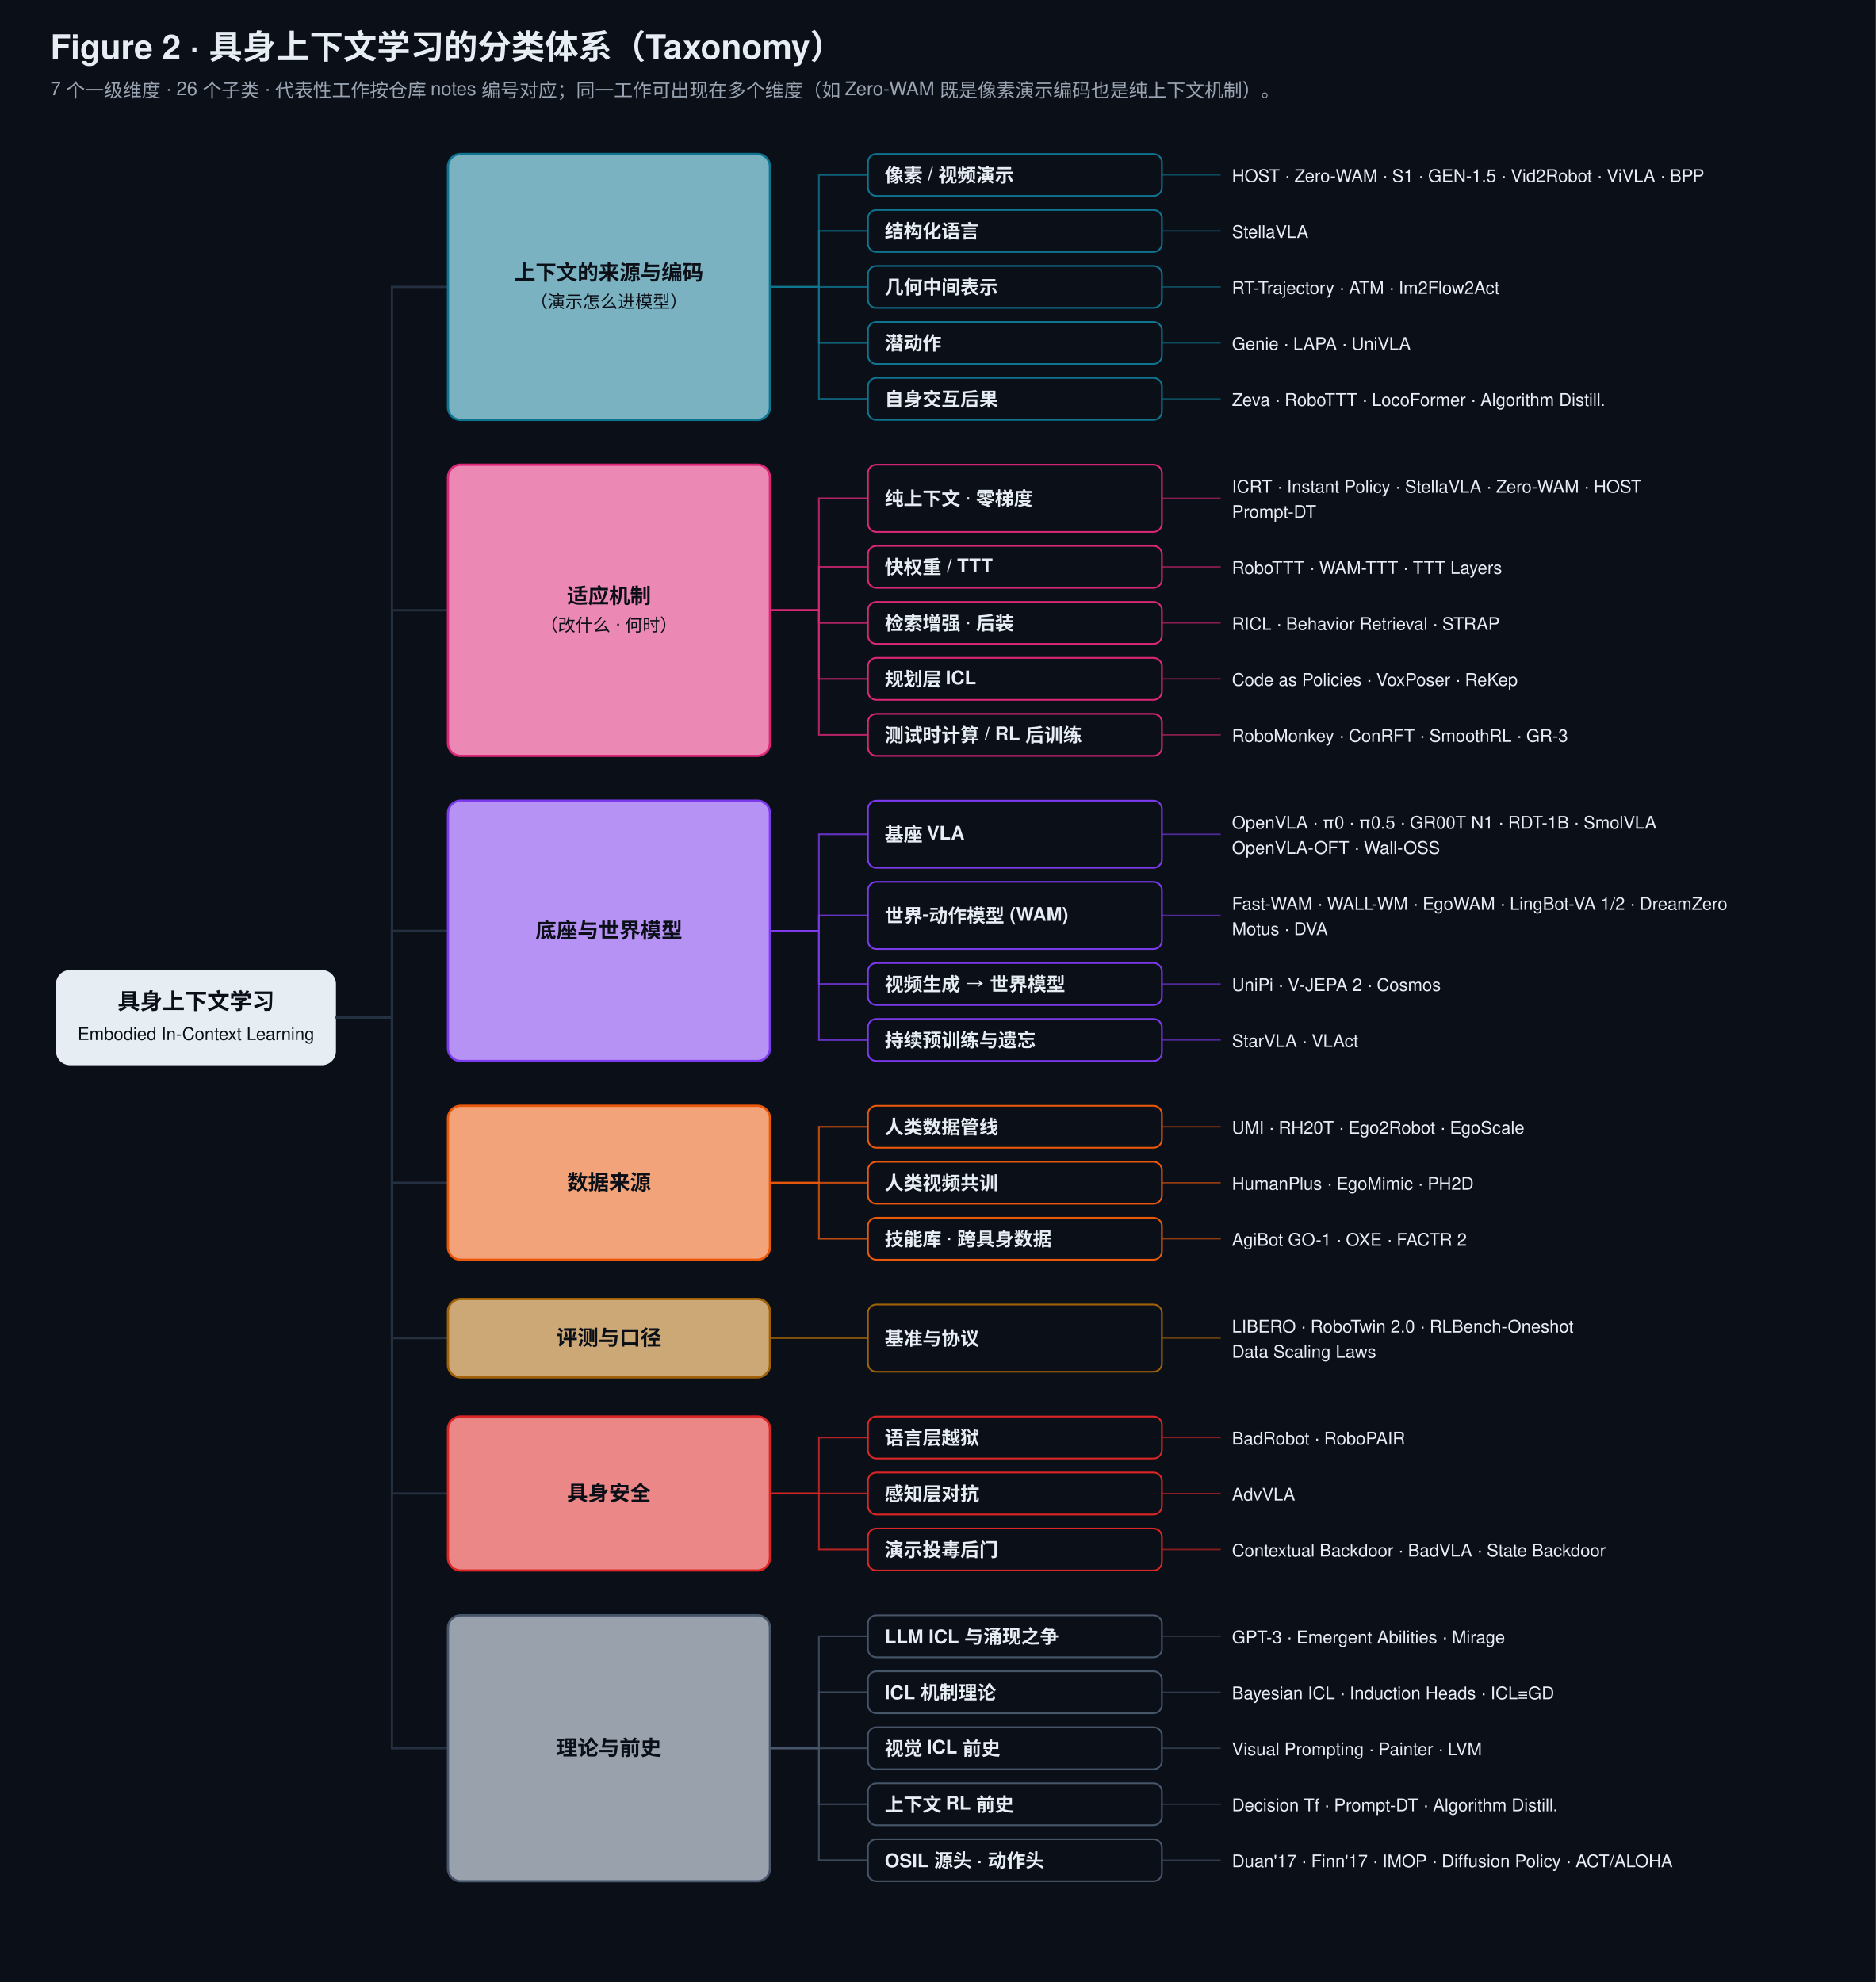
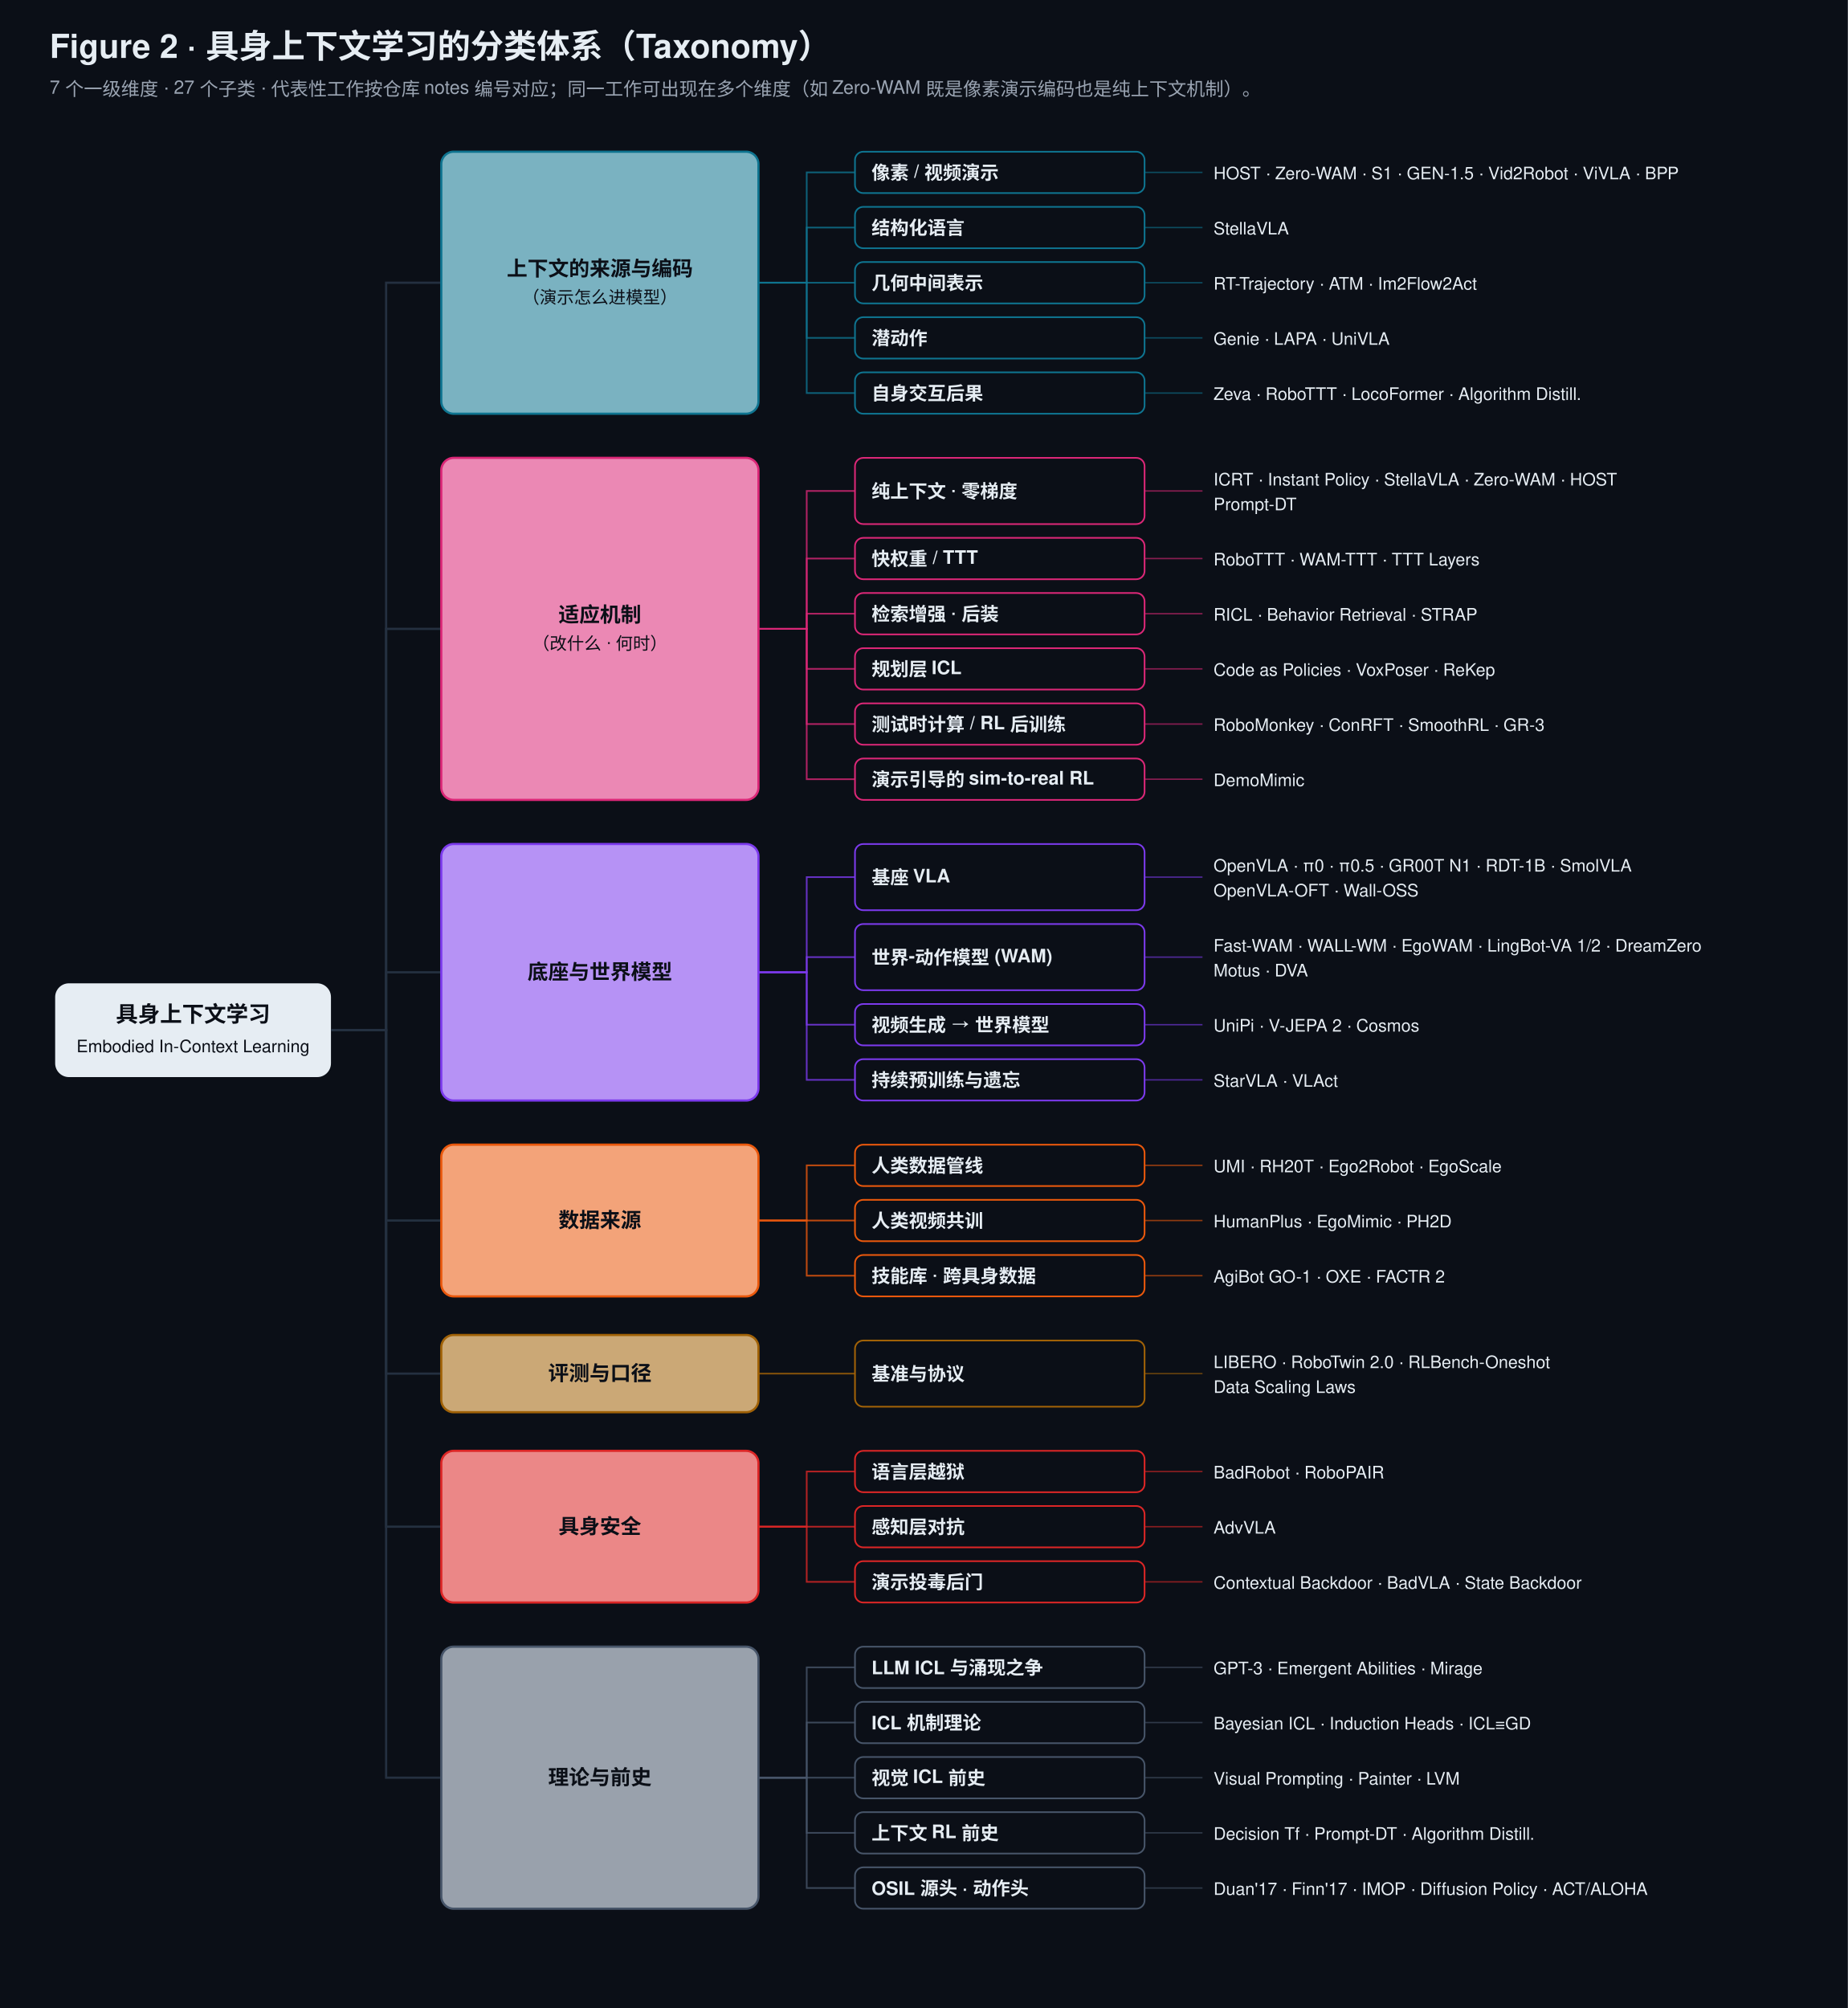
- <svg xmlns="http://www.w3.org/2000/svg" width="1340" height="1416" viewBox="0 0 1340 1416" font-family="-apple-system,Helvetica,Arial,'PingFang SC','Noto Sans CJK SC',sans-serif">
-   <rect width="1340" height="1416" fill="#0b0f17" />
+ <svg xmlns="http://www.w3.org/2000/svg" width="1340" height="1456" viewBox="0 0 1340 1456" font-family="-apple-system,Helvetica,Arial,'PingFang SC','Noto Sans CJK SC',sans-serif">
+   <rect width="1340" height="1456" fill="#0b0f17" />
  <text x="36" y="42" font-size="24" font-weight="700" fill="#e6edf3">Figure 2 · 具身上下文学习的分类体系（Taxonomy）</text>
-   <text x="36" y="68" font-size="13.5" fill="#9aa4b2">7 个一级维度 · 26 个子类 · 代表性工作按仓库 notes 编号对应；同一工作可出现在多个维度（如 Zero-WAM 既是像素演示编码也是纯上下文机制）。</text>
-   <rect x="40" y="693.0" width="200" height="68" rx="10" fill="#e6edf3" />
-   <text x="140.0" y="721.0" font-size="16" font-weight="700" text-anchor="middle" fill="#0b0f17">具身上下文学习</text>
-   <text x="140.0" y="743.0" font-size="12.5" text-anchor="middle" fill="#0b0f17">Embodied In-Context Learning</text>
-   <path d="M240,727.0 H280.0 V205.0 H320" fill="none" stroke="#243040" stroke-width="1.6" />
+   <text x="36" y="68" font-size="13.5" fill="#9aa4b2">7 个一级维度 · 27 个子类 · 代表性工作按仓库 notes 编号对应；同一工作可出现在多个维度（如 Zero-WAM 既是像素演示编码也是纯上下文机制）。</text>
+   <rect x="40" y="713.0" width="200" height="68" rx="10" fill="#e6edf3" />
+   <text x="140.0" y="741.0" font-size="16" font-weight="700" text-anchor="middle" fill="#0b0f17">具身上下文学习</text>
+   <text x="140.0" y="763.0" font-size="12.5" text-anchor="middle" fill="#0b0f17">Embodied In-Context Learning</text>
+   <path d="M240,747.0 H280.0 V205.0 H320" fill="none" stroke="#243040" stroke-width="1.6" />
  <rect x="320" y="110.0" width="230" height="190.0" rx="9" fill="#7ab2c1" stroke="#0e7490" stroke-width="1.6" />
  <text x="435.0" y="200.0" font-size="15" font-weight="700" text-anchor="middle" fill="#0b0f17">上下文的来源与编码</text>
  <text x="435.0" y="220.0" font-size="12.5" font-weight="400" text-anchor="middle" fill="#0b0f17">（演示怎么进模型）</text>
  <path d="M550,205.0 H585.0 V125.0 H620" fill="none" stroke="#0e7490" stroke-width="1.2" opacity="0.8" />
  <rect x="620" y="110" width="210" height="30" rx="6" fill="#0b0f17" stroke="#0e7490" stroke-width="1.2" />
  <text x="632" y="130.0" font-size="13.5" font-weight="600" fill="#e6edf3">像素 / 视频演示</text>
  <line x1="830" y1="125.0" x2="872" y2="125.0" stroke="#0e7490" stroke-width="1" opacity="0.6" />
  <text x="880" y="130.0" font-size="12.5" fill="#e6edf3">HOST · Zero-WAM · S1 · GEN-1.5 · Vid2Robot · ViVLA · BPP</text>
  <path d="M550,205.0 H585.0 V165.0 H620" fill="none" stroke="#0e7490" stroke-width="1.2" opacity="0.8" />
  <rect x="620" y="150" width="210" height="30" rx="6" fill="#0b0f17" stroke="#0e7490" stroke-width="1.2" />
  <text x="632" y="170.0" font-size="13.5" font-weight="600" fill="#e6edf3">结构化语言</text>
  <line x1="830" y1="165.0" x2="872" y2="165.0" stroke="#0e7490" stroke-width="1" opacity="0.6" />
  <text x="880" y="170.0" font-size="12.5" fill="#e6edf3">StellaVLA</text>
  <path d="M550,205.0 H585.0 V205.0 H620" fill="none" stroke="#0e7490" stroke-width="1.2" opacity="0.8" />
  <rect x="620" y="190" width="210" height="30" rx="6" fill="#0b0f17" stroke="#0e7490" stroke-width="1.2" />
  <text x="632" y="210.0" font-size="13.5" font-weight="600" fill="#e6edf3">几何中间表示</text>
  <line x1="830" y1="205.0" x2="872" y2="205.0" stroke="#0e7490" stroke-width="1" opacity="0.6" />
  <text x="880" y="210.0" font-size="12.5" fill="#e6edf3">RT-Trajectory · ATM · Im2Flow2Act</text>
  <path d="M550,205.0 H585.0 V245.0 H620" fill="none" stroke="#0e7490" stroke-width="1.2" opacity="0.8" />
  <rect x="620" y="230" width="210" height="30" rx="6" fill="#0b0f17" stroke="#0e7490" stroke-width="1.2" />
  <text x="632" y="250.0" font-size="13.5" font-weight="600" fill="#e6edf3">潜动作</text>
  <line x1="830" y1="245.0" x2="872" y2="245.0" stroke="#0e7490" stroke-width="1" opacity="0.6" />
  <text x="880" y="250.0" font-size="12.5" fill="#e6edf3">Genie · LAPA · UniVLA</text>
  <path d="M550,205.0 H585.0 V285.0 H620" fill="none" stroke="#0e7490" stroke-width="1.2" opacity="0.8" />
  <rect x="620" y="270" width="210" height="30" rx="6" fill="#0b0f17" stroke="#0e7490" stroke-width="1.2" />
  <text x="632" y="290.0" font-size="13.5" font-weight="600" fill="#e6edf3">自身交互后果</text>
  <line x1="830" y1="285.0" x2="872" y2="285.0" stroke="#0e7490" stroke-width="1" opacity="0.6" />
  <text x="880" y="290.0" font-size="12.5" fill="#e6edf3">Zeva · RoboTTT · LocoFormer · Algorithm Distill.</text>
-   <path d="M240,727.0 H280.0 V436.0 H320" fill="none" stroke="#243040" stroke-width="1.6" />
-   <rect x="320" y="332.0" width="230" height="208.0" rx="9" fill="#eb88b4" stroke="#db2777" stroke-width="1.6" />
-   <text x="435.0" y="431.0" font-size="15" font-weight="700" text-anchor="middle" fill="#0b0f17">适应机制</text>
-   <text x="435.0" y="451.0" font-size="12.5" font-weight="400" text-anchor="middle" fill="#0b0f17">（改什么 · 何时）</text>
-   <path d="M550,436.0 H585.0 V356.0 H620" fill="none" stroke="#db2777" stroke-width="1.2" opacity="0.8" />
+   <path d="M240,747.0 H280.0 V456.0 H320" fill="none" stroke="#243040" stroke-width="1.6" />
+   <rect x="320" y="332.0" width="230" height="248.0" rx="9" fill="#eb88b4" stroke="#db2777" stroke-width="1.6" />
+   <text x="435.0" y="451.0" font-size="15" font-weight="700" text-anchor="middle" fill="#0b0f17">适应机制</text>
+   <text x="435.0" y="471.0" font-size="12.5" font-weight="400" text-anchor="middle" fill="#0b0f17">（改什么 · 何时）</text>
+   <path d="M550,456.0 H585.0 V356.0 H620" fill="none" stroke="#db2777" stroke-width="1.2" opacity="0.8" />
  <rect x="620" y="332" width="210" height="48" rx="6" fill="#0b0f17" stroke="#db2777" stroke-width="1.2" />
  <text x="632" y="361.0" font-size="13.5" font-weight="600" fill="#e6edf3">纯上下文 · 零梯度</text>
  <line x1="830" y1="356.0" x2="872" y2="356.0" stroke="#db2777" stroke-width="1" opacity="0.6" />
  <text x="880" y="352.0" font-size="12.5" fill="#e6edf3">ICRT · Instant Policy · StellaVLA · Zero-WAM · HOST</text>
  <text x="880" y="370.0" font-size="12.5" fill="#e6edf3">Prompt-DT</text>
-   <path d="M550,436.0 H585.0 V405.0 H620" fill="none" stroke="#db2777" stroke-width="1.2" opacity="0.8" />
+   <path d="M550,456.0 H585.0 V405.0 H620" fill="none" stroke="#db2777" stroke-width="1.2" opacity="0.8" />
  <rect x="620" y="390" width="210" height="30" rx="6" fill="#0b0f17" stroke="#db2777" stroke-width="1.2" />
  <text x="632" y="410.0" font-size="13.5" font-weight="600" fill="#e6edf3">快权重 / TTT</text>
  <line x1="830" y1="405.0" x2="872" y2="405.0" stroke="#db2777" stroke-width="1" opacity="0.6" />
  <text x="880" y="410.0" font-size="12.5" fill="#e6edf3">RoboTTT · WAM-TTT · TTT Layers</text>
-   <path d="M550,436.0 H585.0 V445.0 H620" fill="none" stroke="#db2777" stroke-width="1.2" opacity="0.8" />
+   <path d="M550,456.0 H585.0 V445.0 H620" fill="none" stroke="#db2777" stroke-width="1.2" opacity="0.8" />
  <rect x="620" y="430" width="210" height="30" rx="6" fill="#0b0f17" stroke="#db2777" stroke-width="1.2" />
  <text x="632" y="450.0" font-size="13.5" font-weight="600" fill="#e6edf3">检索增强 · 后装</text>
  <line x1="830" y1="445.0" x2="872" y2="445.0" stroke="#db2777" stroke-width="1" opacity="0.6" />
  <text x="880" y="450.0" font-size="12.5" fill="#e6edf3">RICL · Behavior Retrieval · STRAP</text>
-   <path d="M550,436.0 H585.0 V485.0 H620" fill="none" stroke="#db2777" stroke-width="1.2" opacity="0.8" />
+   <path d="M550,456.0 H585.0 V485.0 H620" fill="none" stroke="#db2777" stroke-width="1.2" opacity="0.8" />
  <rect x="620" y="470" width="210" height="30" rx="6" fill="#0b0f17" stroke="#db2777" stroke-width="1.2" />
  <text x="632" y="490.0" font-size="13.5" font-weight="600" fill="#e6edf3">规划层 ICL</text>
  <line x1="830" y1="485.0" x2="872" y2="485.0" stroke="#db2777" stroke-width="1" opacity="0.6" />
  <text x="880" y="490.0" font-size="12.5" fill="#e6edf3">Code as Policies · VoxPoser · ReKep</text>
-   <path d="M550,436.0 H585.0 V525.0 H620" fill="none" stroke="#db2777" stroke-width="1.2" opacity="0.8" />
+   <path d="M550,456.0 H585.0 V525.0 H620" fill="none" stroke="#db2777" stroke-width="1.2" opacity="0.8" />
  <rect x="620" y="510" width="210" height="30" rx="6" fill="#0b0f17" stroke="#db2777" stroke-width="1.2" />
  <text x="632" y="530.0" font-size="13.5" font-weight="600" fill="#e6edf3">测试时计算 / RL 后训练</text>
  <line x1="830" y1="525.0" x2="872" y2="525.0" stroke="#db2777" stroke-width="1" opacity="0.6" />
  <text x="880" y="530.0" font-size="12.5" fill="#e6edf3">RoboMonkey · ConRFT · SmoothRL · GR-3</text>
-   <path d="M240,727.0 H280.0 V665.0 H320" fill="none" stroke="#243040" stroke-width="1.6" />
-   <rect x="320" y="572.0" width="230" height="186.0" rx="9" fill="#b692f5" stroke="#7c3aed" stroke-width="1.6" />
-   <text x="435.0" y="670.0" font-size="15" font-weight="700" text-anchor="middle" fill="#0b0f17">底座与世界模型</text>
-   <path d="M550,665.0 H585.0 V596.0 H620" fill="none" stroke="#7c3aed" stroke-width="1.2" opacity="0.8" />
-   <rect x="620" y="572" width="210" height="48" rx="6" fill="#0b0f17" stroke="#7c3aed" stroke-width="1.2" />
-   <text x="632" y="601.0" font-size="13.5" font-weight="600" fill="#e6edf3">基座 VLA</text>
-   <line x1="830" y1="596.0" x2="872" y2="596.0" stroke="#7c3aed" stroke-width="1" opacity="0.6" />
-   <text x="880" y="592.0" font-size="12.5" fill="#e6edf3">OpenVLA · π0 · π0.5 · GR00T N1 · RDT-1B · SmolVLA</text>
-   <text x="880" y="610.0" font-size="12.5" fill="#e6edf3">OpenVLA-OFT · Wall-OSS</text>
-   <path d="M550,665.0 H585.0 V654.0 H620" fill="none" stroke="#7c3aed" stroke-width="1.2" opacity="0.8" />
-   <rect x="620" y="630" width="210" height="48" rx="6" fill="#0b0f17" stroke="#7c3aed" stroke-width="1.2" />
-   <text x="632" y="659.0" font-size="13.5" font-weight="600" fill="#e6edf3">世界-动作模型 (WAM)</text>
-   <line x1="830" y1="654.0" x2="872" y2="654.0" stroke="#7c3aed" stroke-width="1" opacity="0.6" />
-   <text x="880" y="650.0" font-size="12.5" fill="#e6edf3">Fast-WAM · WALL-WM · EgoWAM · LingBot-VA 1/2 · DreamZero</text>
-   <text x="880" y="668.0" font-size="12.5" fill="#e6edf3">Motus · DVA</text>
-   <path d="M550,665.0 H585.0 V703.0 H620" fill="none" stroke="#7c3aed" stroke-width="1.2" opacity="0.8" />
-   <rect x="620" y="688" width="210" height="30" rx="6" fill="#0b0f17" stroke="#7c3aed" stroke-width="1.2" />
-   <text x="632" y="708.0" font-size="13.5" font-weight="600" fill="#e6edf3">视频生成 → 世界模型</text>
-   <line x1="830" y1="703.0" x2="872" y2="703.0" stroke="#7c3aed" stroke-width="1" opacity="0.6" />
-   <text x="880" y="708.0" font-size="12.5" fill="#e6edf3">UniPi · V-JEPA 2 · Cosmos</text>
-   <path d="M550,665.0 H585.0 V743.0 H620" fill="none" stroke="#7c3aed" stroke-width="1.2" opacity="0.8" />
+   <path d="M550,456.0 H585.0 V565.0 H620" fill="none" stroke="#db2777" stroke-width="1.2" opacity="0.8" />
+   <rect x="620" y="550" width="210" height="30" rx="6" fill="#0b0f17" stroke="#db2777" stroke-width="1.2" />
+   <text x="632" y="570.0" font-size="13.5" font-weight="600" fill="#e6edf3">演示引导的 sim-to-real RL</text>
+   <line x1="830" y1="565.0" x2="872" y2="565.0" stroke="#db2777" stroke-width="1" opacity="0.6" />
+   <text x="880" y="570.0" font-size="12.5" fill="#e6edf3">DemoMimic</text>
+   <path d="M240,747.0 H280.0 V705.0 H320" fill="none" stroke="#243040" stroke-width="1.6" />
+   <rect x="320" y="612.0" width="230" height="186.0" rx="9" fill="#b692f5" stroke="#7c3aed" stroke-width="1.6" />
+   <text x="435.0" y="710.0" font-size="15" font-weight="700" text-anchor="middle" fill="#0b0f17">底座与世界模型</text>
+   <path d="M550,705.0 H585.0 V636.0 H620" fill="none" stroke="#7c3aed" stroke-width="1.2" opacity="0.8" />
+   <rect x="620" y="612" width="210" height="48" rx="6" fill="#0b0f17" stroke="#7c3aed" stroke-width="1.2" />
+   <text x="632" y="641.0" font-size="13.5" font-weight="600" fill="#e6edf3">基座 VLA</text>
+   <line x1="830" y1="636.0" x2="872" y2="636.0" stroke="#7c3aed" stroke-width="1" opacity="0.6" />
+   <text x="880" y="632.0" font-size="12.5" fill="#e6edf3">OpenVLA · π0 · π0.5 · GR00T N1 · RDT-1B · SmolVLA</text>
+   <text x="880" y="650.0" font-size="12.5" fill="#e6edf3">OpenVLA-OFT · Wall-OSS</text>
+   <path d="M550,705.0 H585.0 V694.0 H620" fill="none" stroke="#7c3aed" stroke-width="1.2" opacity="0.8" />
+   <rect x="620" y="670" width="210" height="48" rx="6" fill="#0b0f17" stroke="#7c3aed" stroke-width="1.2" />
+   <text x="632" y="699.0" font-size="13.5" font-weight="600" fill="#e6edf3">世界-动作模型 (WAM)</text>
+   <line x1="830" y1="694.0" x2="872" y2="694.0" stroke="#7c3aed" stroke-width="1" opacity="0.6" />
+   <text x="880" y="690.0" font-size="12.5" fill="#e6edf3">Fast-WAM · WALL-WM · EgoWAM · LingBot-VA 1/2 · DreamZero</text>
+   <text x="880" y="708.0" font-size="12.5" fill="#e6edf3">Motus · DVA</text>
+   <path d="M550,705.0 H585.0 V743.0 H620" fill="none" stroke="#7c3aed" stroke-width="1.2" opacity="0.8" />
  <rect x="620" y="728" width="210" height="30" rx="6" fill="#0b0f17" stroke="#7c3aed" stroke-width="1.2" />
-   <text x="632" y="748.0" font-size="13.5" font-weight="600" fill="#e6edf3">持续预训练与遗忘</text>
+   <text x="632" y="748.0" font-size="13.5" font-weight="600" fill="#e6edf3">视频生成 → 世界模型</text>
  <line x1="830" y1="743.0" x2="872" y2="743.0" stroke="#7c3aed" stroke-width="1" opacity="0.6" />
-   <text x="880" y="748.0" font-size="12.5" fill="#e6edf3">StarVLA · VLAct</text>
-   <path d="M240,727.0 H280.0 V845.0 H320" fill="none" stroke="#243040" stroke-width="1.6" />
-   <rect x="320" y="790.0" width="230" height="110.0" rx="9" fill="#f3a379" stroke="#ea580c" stroke-width="1.6" />
-   <text x="435.0" y="850.0" font-size="15" font-weight="700" text-anchor="middle" fill="#0b0f17">数据来源</text>
-   <path d="M550,845.0 H585.0 V805.0 H620" fill="none" stroke="#ea580c" stroke-width="1.2" opacity="0.8" />
-   <rect x="620" y="790" width="210" height="30" rx="6" fill="#0b0f17" stroke="#ea580c" stroke-width="1.2" />
-   <text x="632" y="810.0" font-size="13.5" font-weight="600" fill="#e6edf3">人类数据管线</text>
-   <line x1="830" y1="805.0" x2="872" y2="805.0" stroke="#ea580c" stroke-width="1" opacity="0.6" />
-   <text x="880" y="810.0" font-size="12.5" fill="#e6edf3">UMI · RH20T · Ego2Robot · EgoScale</text>
-   <path d="M550,845.0 H585.0 V845.0 H620" fill="none" stroke="#ea580c" stroke-width="1.2" opacity="0.8" />
+   <text x="880" y="748.0" font-size="12.5" fill="#e6edf3">UniPi · V-JEPA 2 · Cosmos</text>
+   <path d="M550,705.0 H585.0 V783.0 H620" fill="none" stroke="#7c3aed" stroke-width="1.2" opacity="0.8" />
+   <rect x="620" y="768" width="210" height="30" rx="6" fill="#0b0f17" stroke="#7c3aed" stroke-width="1.2" />
+   <text x="632" y="788.0" font-size="13.5" font-weight="600" fill="#e6edf3">持续预训练与遗忘</text>
+   <line x1="830" y1="783.0" x2="872" y2="783.0" stroke="#7c3aed" stroke-width="1" opacity="0.6" />
+   <text x="880" y="788.0" font-size="12.5" fill="#e6edf3">StarVLA · VLAct</text>
+   <path d="M240,747.0 H280.0 V885.0 H320" fill="none" stroke="#243040" stroke-width="1.6" />
+   <rect x="320" y="830.0" width="230" height="110.0" rx="9" fill="#f3a379" stroke="#ea580c" stroke-width="1.6" />
+   <text x="435.0" y="890.0" font-size="15" font-weight="700" text-anchor="middle" fill="#0b0f17">数据来源</text>
+   <path d="M550,885.0 H585.0 V845.0 H620" fill="none" stroke="#ea580c" stroke-width="1.2" opacity="0.8" />
  <rect x="620" y="830" width="210" height="30" rx="6" fill="#0b0f17" stroke="#ea580c" stroke-width="1.2" />
-   <text x="632" y="850.0" font-size="13.5" font-weight="600" fill="#e6edf3">人类视频共训</text>
+   <text x="632" y="850.0" font-size="13.5" font-weight="600" fill="#e6edf3">人类数据管线</text>
  <line x1="830" y1="845.0" x2="872" y2="845.0" stroke="#ea580c" stroke-width="1" opacity="0.6" />
-   <text x="880" y="850.0" font-size="12.5" fill="#e6edf3">HumanPlus · EgoMimic · PH2D</text>
-   <path d="M550,845.0 H585.0 V885.0 H620" fill="none" stroke="#ea580c" stroke-width="1.2" opacity="0.8" />
+   <text x="880" y="850.0" font-size="12.5" fill="#e6edf3">UMI · RH20T · Ego2Robot · EgoScale</text>
+   <path d="M550,885.0 H585.0 V885.0 H620" fill="none" stroke="#ea580c" stroke-width="1.2" opacity="0.8" />
  <rect x="620" y="870" width="210" height="30" rx="6" fill="#0b0f17" stroke="#ea580c" stroke-width="1.2" />
-   <text x="632" y="890.0" font-size="13.5" font-weight="600" fill="#e6edf3">技能库 · 跨具身数据</text>
+   <text x="632" y="890.0" font-size="13.5" font-weight="600" fill="#e6edf3">人类视频共训</text>
  <line x1="830" y1="885.0" x2="872" y2="885.0" stroke="#ea580c" stroke-width="1" opacity="0.6" />
-   <text x="880" y="890.0" font-size="12.5" fill="#e6edf3">AgiBot GO-1 · OXE · FACTR 2</text>
-   <path d="M240,727.0 H280.0 V956.0 H320" fill="none" stroke="#243040" stroke-width="1.6" />
-   <rect x="320" y="928.0" width="230" height="56.0" rx="9" fill="#cba876" stroke="#a16207" stroke-width="1.6" />
-   <text x="435.0" y="961.0" font-size="15" font-weight="700" text-anchor="middle" fill="#0b0f17">评测与口径</text>
-   <path d="M550,956.0 H585.0 V956.0 H620" fill="none" stroke="#a16207" stroke-width="1.2" opacity="0.8" />
-   <rect x="620" y="932" width="210" height="48" rx="6" fill="#0b0f17" stroke="#a16207" stroke-width="1.2" />
-   <text x="632" y="961.0" font-size="13.5" font-weight="600" fill="#e6edf3">基准与协议</text>
-   <line x1="830" y1="956.0" x2="872" y2="956.0" stroke="#a16207" stroke-width="1" opacity="0.6" />
-   <text x="880" y="952.0" font-size="12.5" fill="#e6edf3">LIBERO · RoboTwin 2.0 · RLBench-Oneshot</text>
-   <text x="880" y="970.0" font-size="12.5" fill="#e6edf3">Data Scaling Laws</text>
-   <path d="M240,727.0 H280.0 V1067.0 H320" fill="none" stroke="#243040" stroke-width="1.6" />
-   <rect x="320" y="1012.0" width="230" height="110.0" rx="9" fill="#eb8787" stroke="#dc2626" stroke-width="1.6" />
-   <text x="435.0" y="1072.0" font-size="15" font-weight="700" text-anchor="middle" fill="#0b0f17">具身安全</text>
-   <path d="M550,1067.0 H585.0 V1027.0 H620" fill="none" stroke="#dc2626" stroke-width="1.2" opacity="0.8" />
-   <rect x="620" y="1012" width="210" height="30" rx="6" fill="#0b0f17" stroke="#dc2626" stroke-width="1.2" />
-   <text x="632" y="1032.0" font-size="13.5" font-weight="600" fill="#e6edf3">语言层越狱</text>
-   <line x1="830" y1="1027.0" x2="872" y2="1027.0" stroke="#dc2626" stroke-width="1" opacity="0.6" />
-   <text x="880" y="1032.0" font-size="12.5" fill="#e6edf3">BadRobot · RoboPAIR</text>
-   <path d="M550,1067.0 H585.0 V1067.0 H620" fill="none" stroke="#dc2626" stroke-width="1.2" opacity="0.8" />
+   <text x="880" y="890.0" font-size="12.5" fill="#e6edf3">HumanPlus · EgoMimic · PH2D</text>
+   <path d="M550,885.0 H585.0 V925.0 H620" fill="none" stroke="#ea580c" stroke-width="1.2" opacity="0.8" />
+   <rect x="620" y="910" width="210" height="30" rx="6" fill="#0b0f17" stroke="#ea580c" stroke-width="1.2" />
+   <text x="632" y="930.0" font-size="13.5" font-weight="600" fill="#e6edf3">技能库 · 跨具身数据</text>
+   <line x1="830" y1="925.0" x2="872" y2="925.0" stroke="#ea580c" stroke-width="1" opacity="0.6" />
+   <text x="880" y="930.0" font-size="12.5" fill="#e6edf3">AgiBot GO-1 · OXE · FACTR 2</text>
+   <path d="M240,747.0 H280.0 V996.0 H320" fill="none" stroke="#243040" stroke-width="1.6" />
+   <rect x="320" y="968.0" width="230" height="56.0" rx="9" fill="#cba876" stroke="#a16207" stroke-width="1.6" />
+   <text x="435.0" y="1001.0" font-size="15" font-weight="700" text-anchor="middle" fill="#0b0f17">评测与口径</text>
+   <path d="M550,996.0 H585.0 V996.0 H620" fill="none" stroke="#a16207" stroke-width="1.2" opacity="0.8" />
+   <rect x="620" y="972" width="210" height="48" rx="6" fill="#0b0f17" stroke="#a16207" stroke-width="1.2" />
+   <text x="632" y="1001.0" font-size="13.5" font-weight="600" fill="#e6edf3">基准与协议</text>
+   <line x1="830" y1="996.0" x2="872" y2="996.0" stroke="#a16207" stroke-width="1" opacity="0.6" />
+   <text x="880" y="992.0" font-size="12.5" fill="#e6edf3">LIBERO · RoboTwin 2.0 · RLBench-Oneshot</text>
+   <text x="880" y="1010.0" font-size="12.5" fill="#e6edf3">Data Scaling Laws</text>
+   <path d="M240,747.0 H280.0 V1107.0 H320" fill="none" stroke="#243040" stroke-width="1.6" />
+   <rect x="320" y="1052.0" width="230" height="110.0" rx="9" fill="#eb8787" stroke="#dc2626" stroke-width="1.6" />
+   <text x="435.0" y="1112.0" font-size="15" font-weight="700" text-anchor="middle" fill="#0b0f17">具身安全</text>
+   <path d="M550,1107.0 H585.0 V1067.0 H620" fill="none" stroke="#dc2626" stroke-width="1.2" opacity="0.8" />
  <rect x="620" y="1052" width="210" height="30" rx="6" fill="#0b0f17" stroke="#dc2626" stroke-width="1.2" />
-   <text x="632" y="1072.0" font-size="13.5" font-weight="600" fill="#e6edf3">感知层对抗</text>
+   <text x="632" y="1072.0" font-size="13.5" font-weight="600" fill="#e6edf3">语言层越狱</text>
  <line x1="830" y1="1067.0" x2="872" y2="1067.0" stroke="#dc2626" stroke-width="1" opacity="0.6" />
-   <text x="880" y="1072.0" font-size="12.5" fill="#e6edf3">AdvVLA</text>
-   <path d="M550,1067.0 H585.0 V1107.0 H620" fill="none" stroke="#dc2626" stroke-width="1.2" opacity="0.8" />
+   <text x="880" y="1072.0" font-size="12.5" fill="#e6edf3">BadRobot · RoboPAIR</text>
+   <path d="M550,1107.0 H585.0 V1107.0 H620" fill="none" stroke="#dc2626" stroke-width="1.2" opacity="0.8" />
  <rect x="620" y="1092" width="210" height="30" rx="6" fill="#0b0f17" stroke="#dc2626" stroke-width="1.2" />
-   <text x="632" y="1112.0" font-size="13.5" font-weight="600" fill="#e6edf3">演示投毒后门</text>
+   <text x="632" y="1112.0" font-size="13.5" font-weight="600" fill="#e6edf3">感知层对抗</text>
  <line x1="830" y1="1107.0" x2="872" y2="1107.0" stroke="#dc2626" stroke-width="1" opacity="0.6" />
-   <text x="880" y="1112.0" font-size="12.5" fill="#e6edf3">Contextual Backdoor · BadVLA · State Backdoor</text>
-   <path d="M240,727.0 H280.0 V1249.0 H320" fill="none" stroke="#243040" stroke-width="1.6" />
-   <rect x="320" y="1154.0" width="230" height="190.0" rx="9" fill="#99a1ac" stroke="#475569" stroke-width="1.6" />
-   <text x="435.0" y="1254.0" font-size="15" font-weight="700" text-anchor="middle" fill="#0b0f17">理论与前史</text>
-   <path d="M550,1249.0 H585.0 V1169.0 H620" fill="none" stroke="#475569" stroke-width="1.2" opacity="0.8" />
-   <rect x="620" y="1154" width="210" height="30" rx="6" fill="#0b0f17" stroke="#475569" stroke-width="1.2" />
-   <text x="632" y="1174.0" font-size="13.5" font-weight="600" fill="#e6edf3">LLM ICL 与涌现之争</text>
-   <line x1="830" y1="1169.0" x2="872" y2="1169.0" stroke="#475569" stroke-width="1" opacity="0.6" />
-   <text x="880" y="1174.0" font-size="12.5" fill="#e6edf3">GPT-3 · Emergent Abilities · Mirage</text>
-   <path d="M550,1249.0 H585.0 V1209.0 H620" fill="none" stroke="#475569" stroke-width="1.2" opacity="0.8" />
+   <text x="880" y="1112.0" font-size="12.5" fill="#e6edf3">AdvVLA</text>
+   <path d="M550,1107.0 H585.0 V1147.0 H620" fill="none" stroke="#dc2626" stroke-width="1.2" opacity="0.8" />
+   <rect x="620" y="1132" width="210" height="30" rx="6" fill="#0b0f17" stroke="#dc2626" stroke-width="1.2" />
+   <text x="632" y="1152.0" font-size="13.5" font-weight="600" fill="#e6edf3">演示投毒后门</text>
+   <line x1="830" y1="1147.0" x2="872" y2="1147.0" stroke="#dc2626" stroke-width="1" opacity="0.6" />
+   <text x="880" y="1152.0" font-size="12.5" fill="#e6edf3">Contextual Backdoor · BadVLA · State Backdoor</text>
+   <path d="M240,747.0 H280.0 V1289.0 H320" fill="none" stroke="#243040" stroke-width="1.6" />
+   <rect x="320" y="1194.0" width="230" height="190.0" rx="9" fill="#99a1ac" stroke="#475569" stroke-width="1.6" />
+   <text x="435.0" y="1294.0" font-size="15" font-weight="700" text-anchor="middle" fill="#0b0f17">理论与前史</text>
+   <path d="M550,1289.0 H585.0 V1209.0 H620" fill="none" stroke="#475569" stroke-width="1.2" opacity="0.8" />
  <rect x="620" y="1194" width="210" height="30" rx="6" fill="#0b0f17" stroke="#475569" stroke-width="1.2" />
-   <text x="632" y="1214.0" font-size="13.5" font-weight="600" fill="#e6edf3">ICL 机制理论</text>
+   <text x="632" y="1214.0" font-size="13.5" font-weight="600" fill="#e6edf3">LLM ICL 与涌现之争</text>
  <line x1="830" y1="1209.0" x2="872" y2="1209.0" stroke="#475569" stroke-width="1" opacity="0.6" />
-   <text x="880" y="1214.0" font-size="12.5" fill="#e6edf3">Bayesian ICL · Induction Heads · ICL≡GD</text>
-   <path d="M550,1249.0 H585.0 V1249.0 H620" fill="none" stroke="#475569" stroke-width="1.2" opacity="0.8" />
+   <text x="880" y="1214.0" font-size="12.5" fill="#e6edf3">GPT-3 · Emergent Abilities · Mirage</text>
+   <path d="M550,1289.0 H585.0 V1249.0 H620" fill="none" stroke="#475569" stroke-width="1.2" opacity="0.8" />
  <rect x="620" y="1234" width="210" height="30" rx="6" fill="#0b0f17" stroke="#475569" stroke-width="1.2" />
-   <text x="632" y="1254.0" font-size="13.5" font-weight="600" fill="#e6edf3">视觉 ICL 前史</text>
+   <text x="632" y="1254.0" font-size="13.5" font-weight="600" fill="#e6edf3">ICL 机制理论</text>
  <line x1="830" y1="1249.0" x2="872" y2="1249.0" stroke="#475569" stroke-width="1" opacity="0.6" />
-   <text x="880" y="1254.0" font-size="12.5" fill="#e6edf3">Visual Prompting · Painter · LVM</text>
-   <path d="M550,1249.0 H585.0 V1289.0 H620" fill="none" stroke="#475569" stroke-width="1.2" opacity="0.8" />
+   <text x="880" y="1254.0" font-size="12.5" fill="#e6edf3">Bayesian ICL · Induction Heads · ICL≡GD</text>
+   <path d="M550,1289.0 H585.0 V1289.0 H620" fill="none" stroke="#475569" stroke-width="1.2" opacity="0.8" />
  <rect x="620" y="1274" width="210" height="30" rx="6" fill="#0b0f17" stroke="#475569" stroke-width="1.2" />
-   <text x="632" y="1294.0" font-size="13.5" font-weight="600" fill="#e6edf3">上下文 RL 前史</text>
+   <text x="632" y="1294.0" font-size="13.5" font-weight="600" fill="#e6edf3">视觉 ICL 前史</text>
  <line x1="830" y1="1289.0" x2="872" y2="1289.0" stroke="#475569" stroke-width="1" opacity="0.6" />
-   <text x="880" y="1294.0" font-size="12.5" fill="#e6edf3">Decision Tf · Prompt-DT · Algorithm Distill.</text>
-   <path d="M550,1249.0 H585.0 V1329.0 H620" fill="none" stroke="#475569" stroke-width="1.2" opacity="0.8" />
+   <text x="880" y="1294.0" font-size="12.5" fill="#e6edf3">Visual Prompting · Painter · LVM</text>
+   <path d="M550,1289.0 H585.0 V1329.0 H620" fill="none" stroke="#475569" stroke-width="1.2" opacity="0.8" />
  <rect x="620" y="1314" width="210" height="30" rx="6" fill="#0b0f17" stroke="#475569" stroke-width="1.2" />
-   <text x="632" y="1334.0" font-size="13.5" font-weight="600" fill="#e6edf3">OSIL 源头 · 动作头</text>
+   <text x="632" y="1334.0" font-size="13.5" font-weight="600" fill="#e6edf3">上下文 RL 前史</text>
  <line x1="830" y1="1329.0" x2="872" y2="1329.0" stroke="#475569" stroke-width="1" opacity="0.6" />
-   <text x="880" y="1334.0" font-size="12.5" fill="#e6edf3">Duan'17 · Finn'17 · IMOP · Diffusion Policy · ACT/ALOHA</text>
+   <text x="880" y="1334.0" font-size="12.5" fill="#e6edf3">Decision Tf · Prompt-DT · Algorithm Distill.</text>
+   <path d="M550,1289.0 H585.0 V1369.0 H620" fill="none" stroke="#475569" stroke-width="1.2" opacity="0.8" />
+   <rect x="620" y="1354" width="210" height="30" rx="6" fill="#0b0f17" stroke="#475569" stroke-width="1.2" />
+   <text x="632" y="1374.0" font-size="13.5" font-weight="600" fill="#e6edf3">OSIL 源头 · 动作头</text>
+   <line x1="830" y1="1369.0" x2="872" y2="1369.0" stroke="#475569" stroke-width="1" opacity="0.6" />
+   <text x="880" y="1374.0" font-size="12.5" fill="#e6edf3">Duan'17 · Finn'17 · IMOP · Diffusion Policy · ACT/ALOHA</text>
</svg>
